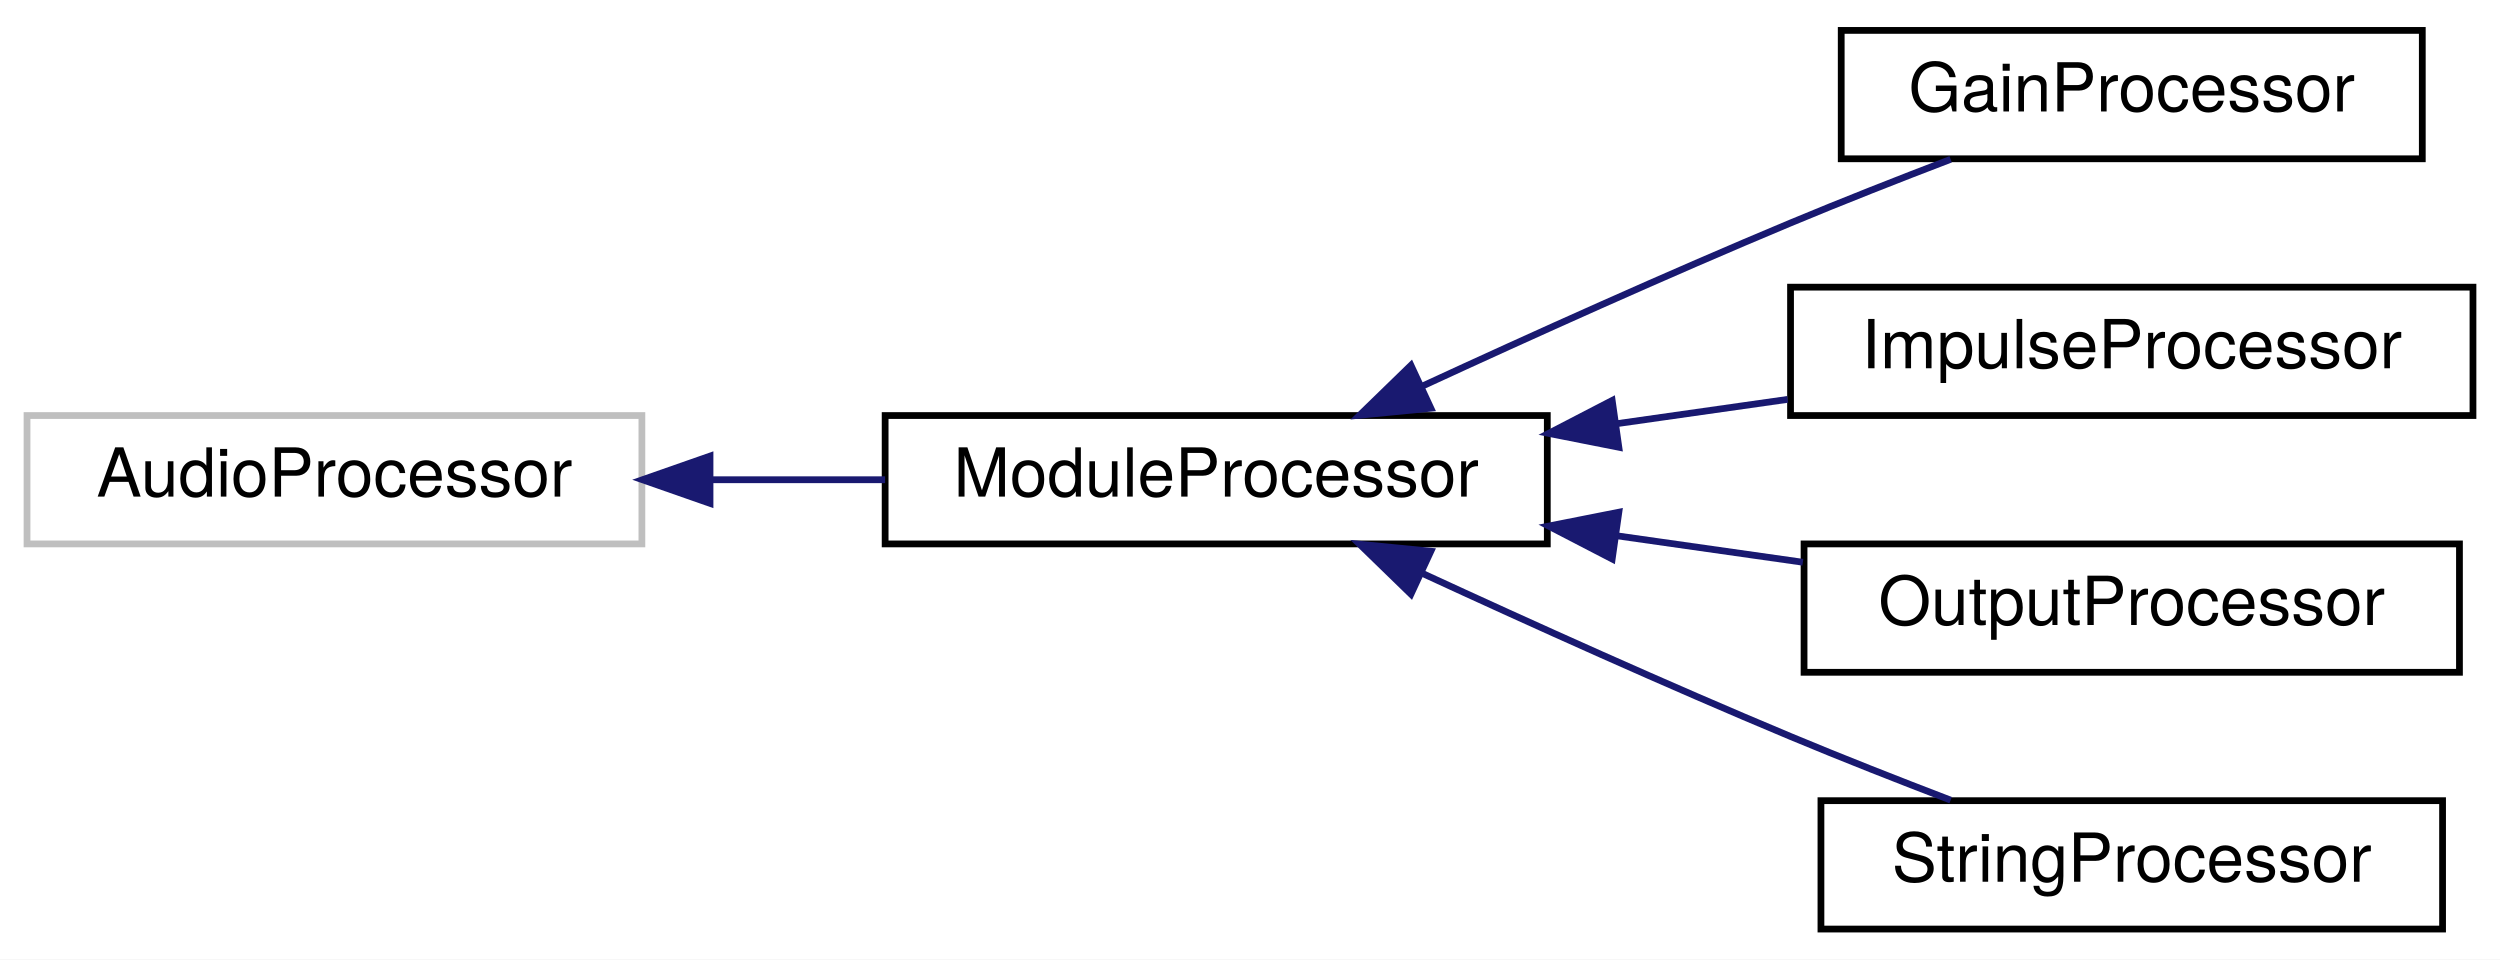
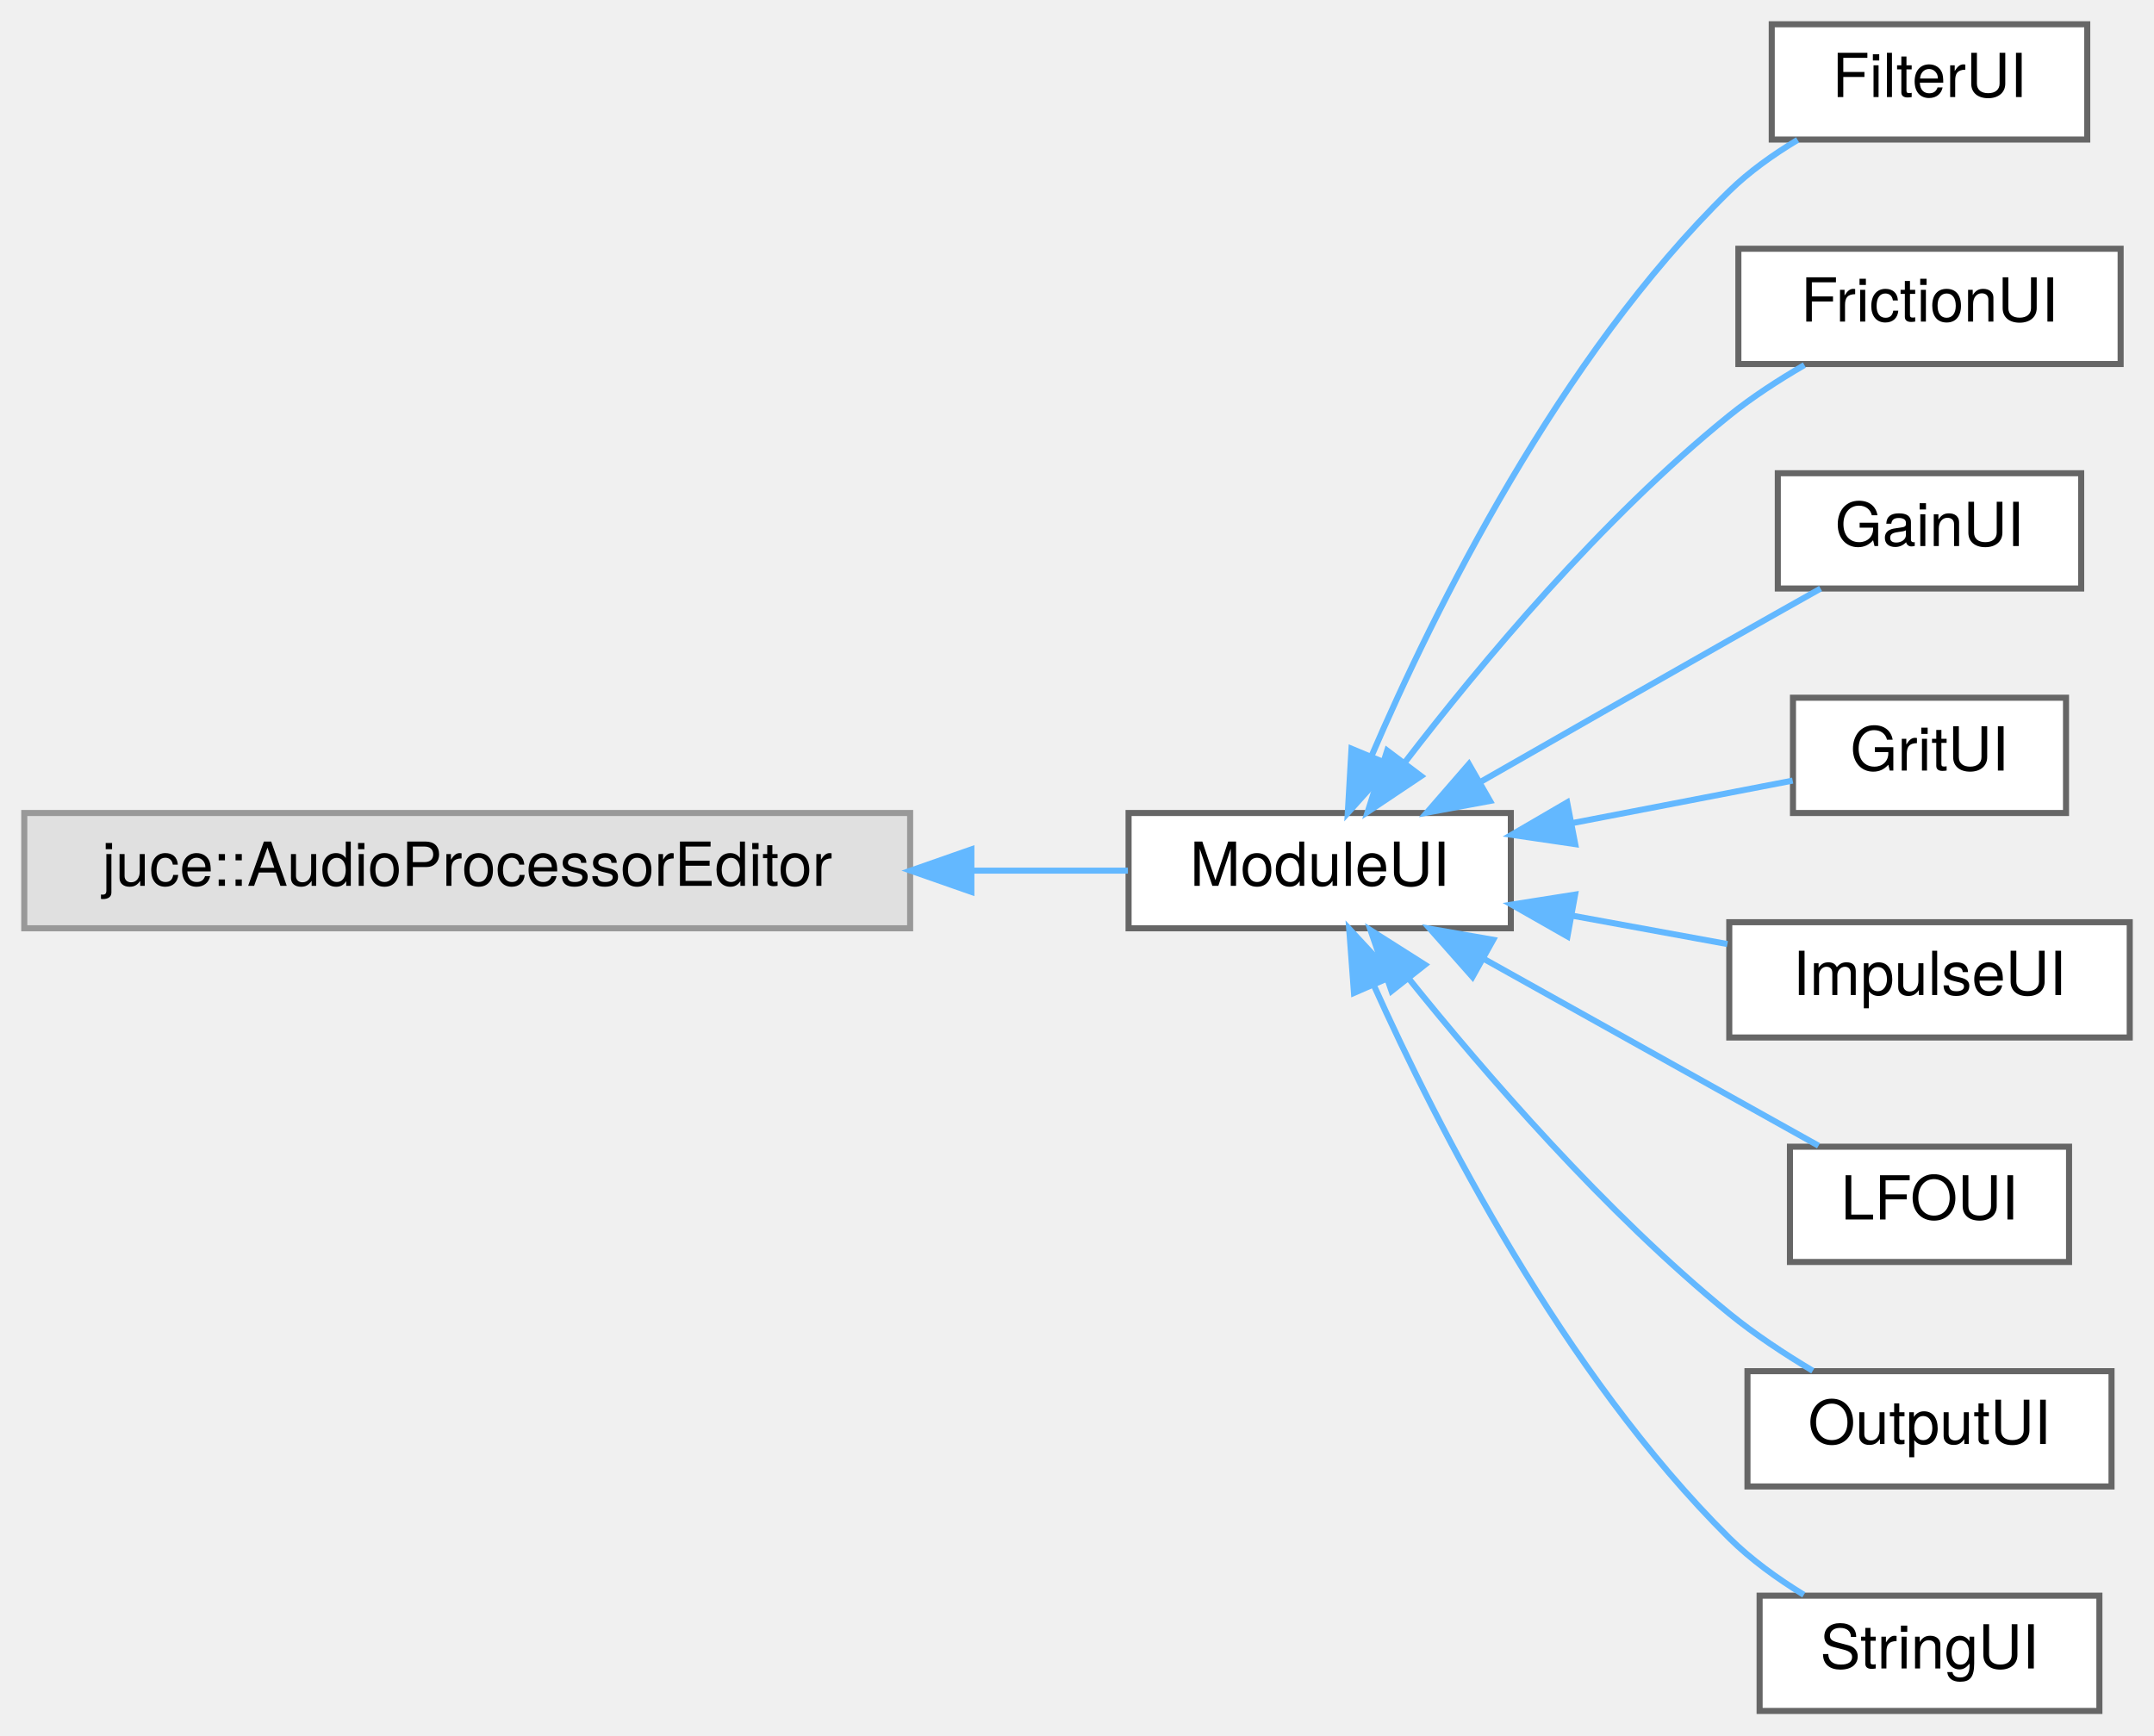
- <svg xmlns="http://www.w3.org/2000/svg" xmlns:xlink="http://www.w3.org/1999/xlink" width="370pt" height="142pt" viewBox="0.00 0.00 370.00 142.00">
-   <g id="graph0" class="graph" transform="scale(1 1) rotate(0) translate(4 138)">
-     <polygon fill="white" stroke="none" points="-4,4 -4,-138 366,-138 366,4 -4,4" />
-     <g id="node1" class="node">
-       <polygon fill="white" stroke="#bfbfbf" points="0,-57.5 0,-76.5 91,-76.5 91,-57.5 0,-57.5" />
-       <text text-anchor="middle" x="45.5" y="-64.5" font-family="Helvetica Neue" font-size="10.00">AudioProcessor</text>
-     </g>
-     <g id="node2" class="node">
-       <g id="a_node2">
-         <a xlink:href="class_module_processor.html" target="_top" xlink:title="ModuleProcessor">
-           <polygon fill="white" stroke="black" points="127,-57.5 127,-76.5 225,-76.5 225,-57.5 127,-57.5" />
-           <text text-anchor="middle" x="176" y="-64.5" font-family="Helvetica Neue" font-size="10.00">ModuleProcessor</text>
+ <svg xmlns="http://www.w3.org/2000/svg" xmlns:xlink="http://www.w3.org/1999/xlink" width="355pt" height="286pt" viewBox="0.00 0.00 355.00 286.00">
+   <g id="graph0" class="graph" transform="scale(1 1) rotate(0) translate(4 282)">
+     <g id="Node000000" class="node">
+       <g id="a_Node000000">
+         <a xlink:title=" ">
+           <polygon fill="#e0e0e0" stroke="#999999" points="146,-148 0,-148 0,-129 146,-129 146,-148" />
+           <text text-anchor="middle" x="73" y="-136" font-family="Helvetica Neue" font-size="10.00">juce::AudioProcessorEditor</text>
        </a>
      </g>
    </g>
-     <g id="edge1" class="edge">
-       <path fill="none" stroke="midnightblue" d="M101.336,-67C109.868,-67 118.626,-67 126.991,-67" />
-       <polygon fill="midnightblue" stroke="midnightblue" points="101.082,-63.5 91.082,-67 101.082,-70.5 101.082,-63.5" />
-     </g>
-     <g id="node3" class="node">
-       <g id="a_node3">
-         <a xlink:href="class_gain_processor.html" target="_top" xlink:title="GainProcessor">
-           <polygon fill="white" stroke="black" points="268.5,-114.5 268.5,-133.5 354.5,-133.5 354.5,-114.5 268.5,-114.5" />
-           <text text-anchor="middle" x="311.5" y="-121.5" font-family="Helvetica Neue" font-size="10.00">GainProcessor</text>
+     <g id="Node000001" class="node">
+       <g id="a_Node000001">
+         <a xlink:href="class_module_u_i.html" target="_top" xlink:title=" ">
+           <polygon fill="white" stroke="#666666" points="245,-148 182,-148 182,-129 245,-129 245,-148" />
+           <text text-anchor="middle" x="213.5" y="-136" font-family="Helvetica Neue" font-size="10.00">ModuleUI</text>
        </a>
      </g>
    </g>
-     <g id="edge2" class="edge">
-       <path fill="none" stroke="midnightblue" d="M206.597,-80.898C222.605,-88.286 242.776,-97.388 261,-105 268.645,-108.193 277.032,-111.489 284.695,-114.422" />
-       <polygon fill="midnightblue" stroke="midnightblue" points="207.768,-77.583 197.223,-76.549 204.821,-83.933 207.768,-77.583" />
-     </g>
-     <g id="node4" class="node">
-       <g id="a_node4">
-         <a xlink:href="class_impulse_processor.html" target="_top" xlink:title="ImpulseProcessor">
-           <polygon fill="white" stroke="black" points="261,-76.5 261,-95.5 362,-95.5 362,-76.5 261,-76.5" />
-           <text text-anchor="middle" x="311.5" y="-83.5" font-family="Helvetica Neue" font-size="10.00">ImpulseProcessor</text>
+     <g id="edge13_Node000000_Node000001" class="edge">
+       <g id="a_edge13_Node000000_Node000001">
+         <a xlink:title=" ">
+           <path fill="none" stroke="#63b8ff" d="M156.38,-138.5C165.41,-138.5 174.13,-138.5 181.89,-138.5" />
+           <polygon fill="#63b8ff" stroke="#63b8ff" points="156.09,-135 146.09,-138.5 156.09,-142 156.09,-135" />
        </a>
      </g>
    </g>
-     <g id="edge3" class="edge">
-       <path fill="none" stroke="midnightblue" d="M235.334,-75.302C243.749,-76.5 252.345,-77.723 260.576,-78.895" />
-       <polygon fill="midnightblue" stroke="midnightblue" points="235.59,-71.803 225.197,-73.859 234.604,-78.734 235.59,-71.803" />
-     </g>
-     <g id="node5" class="node">
-       <g id="a_node5">
-         <a xlink:href="class_output_processor.html" target="_top" xlink:title="OutputProcessor">
-           <polygon fill="white" stroke="black" points="263,-38.5 263,-57.5 360,-57.5 360,-38.5 263,-38.5" />
-           <text text-anchor="middle" x="311.5" y="-45.5" font-family="Helvetica Neue" font-size="10.00">OutputProcessor</text>
+     <g id="Node000002" class="node">
+       <g id="a_Node000002">
+         <a xlink:href="struct_filter_u_i.html" target="_top" xlink:title=" ">
+           <polygon fill="white" stroke="#666666" points="340,-278 288,-278 288,-259 340,-259 340,-278" />
+           <text text-anchor="middle" x="314" y="-266" font-family="Helvetica Neue" font-size="10.00">FilterUI</text>
        </a>
      </g>
    </g>
-     <g id="edge4" class="edge">
-       <path fill="none" stroke="midnightblue" d="M235.114,-58.729C244.367,-57.412 253.846,-56.063 262.822,-54.786" />
-       <polygon fill="midnightblue" stroke="midnightblue" points="234.604,-55.266 225.197,-60.141 235.59,-62.197 234.604,-55.266" />
-     </g>
-     <g id="node6" class="node">
-       <g id="a_node6">
-         <a xlink:href="class_string_processor.html" target="_top" xlink:title="StringProcessor">
-           <polygon fill="white" stroke="black" points="265.5,-0.5 265.5,-19.5 357.5,-19.5 357.5,-0.5 265.5,-0.5" />
-           <text text-anchor="middle" x="311.5" y="-7.5" font-family="Helvetica Neue" font-size="10.00">StringProcessor</text>
+     <g id="edge14_Node000001_Node000002" class="edge">
+       <g id="a_edge14_Node000001_Node000002">
+         <a xlink:title=" ">
+           <path fill="none" stroke="#63b8ff" d="M222.05,-157.42C232.4,-181.46 252.96,-223.11 281,-250.5 284.28,-253.71 288.25,-256.53 292.26,-258.94" />
+           <polygon fill="#63b8ff" stroke="#63b8ff" points="225.21,-155.9 218.13,-148.01 218.74,-158.59 225.21,-155.9" />
        </a>
      </g>
    </g>
-     <g id="edge5" class="edge">
-       <path fill="none" stroke="midnightblue" d="M206.597,-53.102C222.605,-45.714 242.776,-36.612 261,-29 268.645,-25.807 277.032,-22.511 284.695,-19.578" />
-       <polygon fill="midnightblue" stroke="midnightblue" points="204.821,-50.067 197.223,-57.451 207.768,-56.417 204.821,-50.067" />
+     <g id="Node000003" class="node">
+       <g id="a_Node000003">
+         <a xlink:href="struct_friction_u_i.html" target="_top" xlink:title=" ">
+           <polygon fill="white" stroke="#666666" points="345.5,-241 282.5,-241 282.5,-222 345.5,-222 345.5,-241" />
+           <text text-anchor="middle" x="314" y="-229" font-family="Helvetica Neue" font-size="10.00">FrictionUI</text>
+         </a>
+       </g>
+     </g>
+     <g id="edge15_Node000001_Node000003" class="edge">
+       <g id="a_edge15_Node000001_Node000003">
+         <a xlink:title=" ">
+           <path fill="none" stroke="#63b8ff" d="M227.52,-156.32C239.99,-172.56 259.97,-196.54 281,-213.5 284.77,-216.54 289.12,-219.36 293.38,-221.83" />
+           <polygon fill="#63b8ff" stroke="#63b8ff" points="230.21,-154.08 221.41,-148.19 224.62,-158.29 230.21,-154.08" />
+         </a>
+       </g>
+     </g>
+     <g id="Node000004" class="node">
+       <g id="a_Node000004">
+         <a xlink:href="class_gain_u_i.html" target="_top" xlink:title=" ">
+           <polygon fill="white" stroke="#666666" points="339,-204 289,-204 289,-185 339,-185 339,-204" />
+           <text text-anchor="middle" x="314" y="-192" font-family="Helvetica Neue" font-size="10.00">GainUI</text>
+         </a>
+       </g>
+     </g>
+     <g id="edge16_Node000001_Node000004" class="edge">
+       <g id="a_edge16_Node000001_Node000004">
+         <a xlink:title=" ">
+           <path fill="none" stroke="#63b8ff" d="M240.01,-153.13C252.38,-160.21 267.45,-168.82 281,-176.5 285.88,-179.27 291.19,-182.26 296.05,-184.99" />
+           <polygon fill="#63b8ff" stroke="#63b8ff" points="241.57,-149.99 231.15,-148.06 238.09,-156.06 241.57,-149.99" />
+         </a>
+       </g>
+     </g>
+     <g id="Node000005" class="node">
+       <g id="a_Node000005">
+         <a xlink:href="class_grit_u_i.html" target="_top" xlink:title=" ">
+           <polygon fill="white" stroke="#666666" points="336.5,-167 291.5,-167 291.5,-148 336.5,-148 336.5,-167" />
+           <text text-anchor="middle" x="314" y="-155" font-family="Helvetica Neue" font-size="10.00">GritUI</text>
+         </a>
+       </g>
+     </g>
+     <g id="edge17_Node000001_Node000005" class="edge">
+       <g id="a_edge17_Node000001_Node000005">
+         <a xlink:title=" ">
+           <path fill="none" stroke="#63b8ff" d="M255.3,-146.37C267.71,-148.76 280.85,-151.3 291.45,-153.34" />
+           <polygon fill="#63b8ff" stroke="#63b8ff" points="255.61,-142.87 245.13,-144.41 254.28,-149.74 255.61,-142.87" />
+         </a>
+       </g>
+     </g>
+     <g id="Node000006" class="node">
+       <g id="a_Node000006">
+         <a xlink:href="struct_impulse_u_i.html" target="_top" xlink:title=" ">
+           <polygon fill="white" stroke="#666666" points="347,-130 281,-130 281,-111 347,-111 347,-130" />
+           <text text-anchor="middle" x="314" y="-118" font-family="Helvetica Neue" font-size="10.00">ImpulseUI</text>
+         </a>
+       </g>
+     </g>
+     <g id="edge18_Node000001_Node000006" class="edge">
+       <g id="a_edge18_Node000001_Node000006">
+         <a xlink:title=" ">
+           <path fill="none" stroke="#63b8ff" d="M255.23,-131.06C263.72,-129.51 272.56,-127.89 280.69,-126.4" />
+           <polygon fill="#63b8ff" stroke="#63b8ff" points="254.33,-127.66 245.13,-132.9 255.59,-134.55 254.33,-127.66" />
+         </a>
+       </g>
+     </g>
+     <g id="Node000007" class="node">
+       <g id="a_Node000007">
+         <a xlink:href="struct_l_f_o_u_i.html" target="_top" xlink:title=" ">
+           <polygon fill="white" stroke="#666666" points="337,-93 291,-93 291,-74 337,-74 337,-93" />
+           <text text-anchor="middle" x="314" y="-81" font-family="Helvetica Neue" font-size="10.00">LFOUI</text>
+         </a>
+       </g>
+     </g>
+     <g id="edge19_Node000001_Node000007" class="edge">
+       <g id="a_edge19_Node000001_Node000007">
+         <a xlink:title=" ">
+           <path fill="none" stroke="#63b8ff" d="M240.74,-123.85C258.15,-114.13 280.51,-101.64 295.71,-93.16" />
+           <polygon fill="#63b8ff" stroke="#63b8ff" points="238.68,-120.99 231.66,-128.92 242.09,-127.1 238.68,-120.99" />
+         </a>
+       </g>
+     </g>
+     <g id="Node000008" class="node">
+       <g id="a_Node000008">
+         <a xlink:href="class_output_u_i.html" target="_top" xlink:title=" ">
+           <polygon fill="white" stroke="#666666" points="344,-56 284,-56 284,-37 344,-37 344,-56" />
+           <text text-anchor="middle" x="314" y="-44" font-family="Helvetica Neue" font-size="10.00">OutputUI</text>
+         </a>
+       </g>
+     </g>
+     <g id="edge20_Node000001_Node000008" class="edge">
+       <g id="a_edge20_Node000001_Node000008">
+         <a xlink:title=" ">
+           <path fill="none" stroke="#63b8ff" d="M228.12,-120.78C240.74,-105.08 260.59,-82.13 281,-65.5 285.21,-62.07 290.1,-58.85 294.77,-56.06" />
+           <polygon fill="#63b8ff" stroke="#63b8ff" points="225.34,-118.65 221.89,-128.67 230.84,-122.99 225.34,-118.65" />
+         </a>
+       </g>
+     </g>
+     <g id="Node000009" class="node">
+       <g id="a_Node000009">
+         <a xlink:href="class_string_u_i.html" target="_top" xlink:title=" ">
+           <polygon fill="white" stroke="#666666" points="342,-19 286,-19 286,0 342,0 342,-19" />
+           <text text-anchor="middle" x="314" y="-7" font-family="Helvetica Neue" font-size="10.00">StringUI</text>
+         </a>
+       </g>
+     </g>
+     <g id="edge21_Node000001_Node000009" class="edge">
+       <g id="a_edge21_Node000001_Node000009">
+         <a xlink:title=" ">
+           <path fill="none" stroke="#63b8ff" d="M222.39,-119.67C232.98,-96.12 253.68,-55.61 281,-28.5 284.58,-24.95 288.95,-21.8 293.29,-19.14" />
+           <polygon fill="#63b8ff" stroke="#63b8ff" points="219.15,-118.35 218.36,-128.91 225.57,-121.14 219.15,-118.35" />
+         </a>
+       </g>
    </g>
  </g>
</svg>
